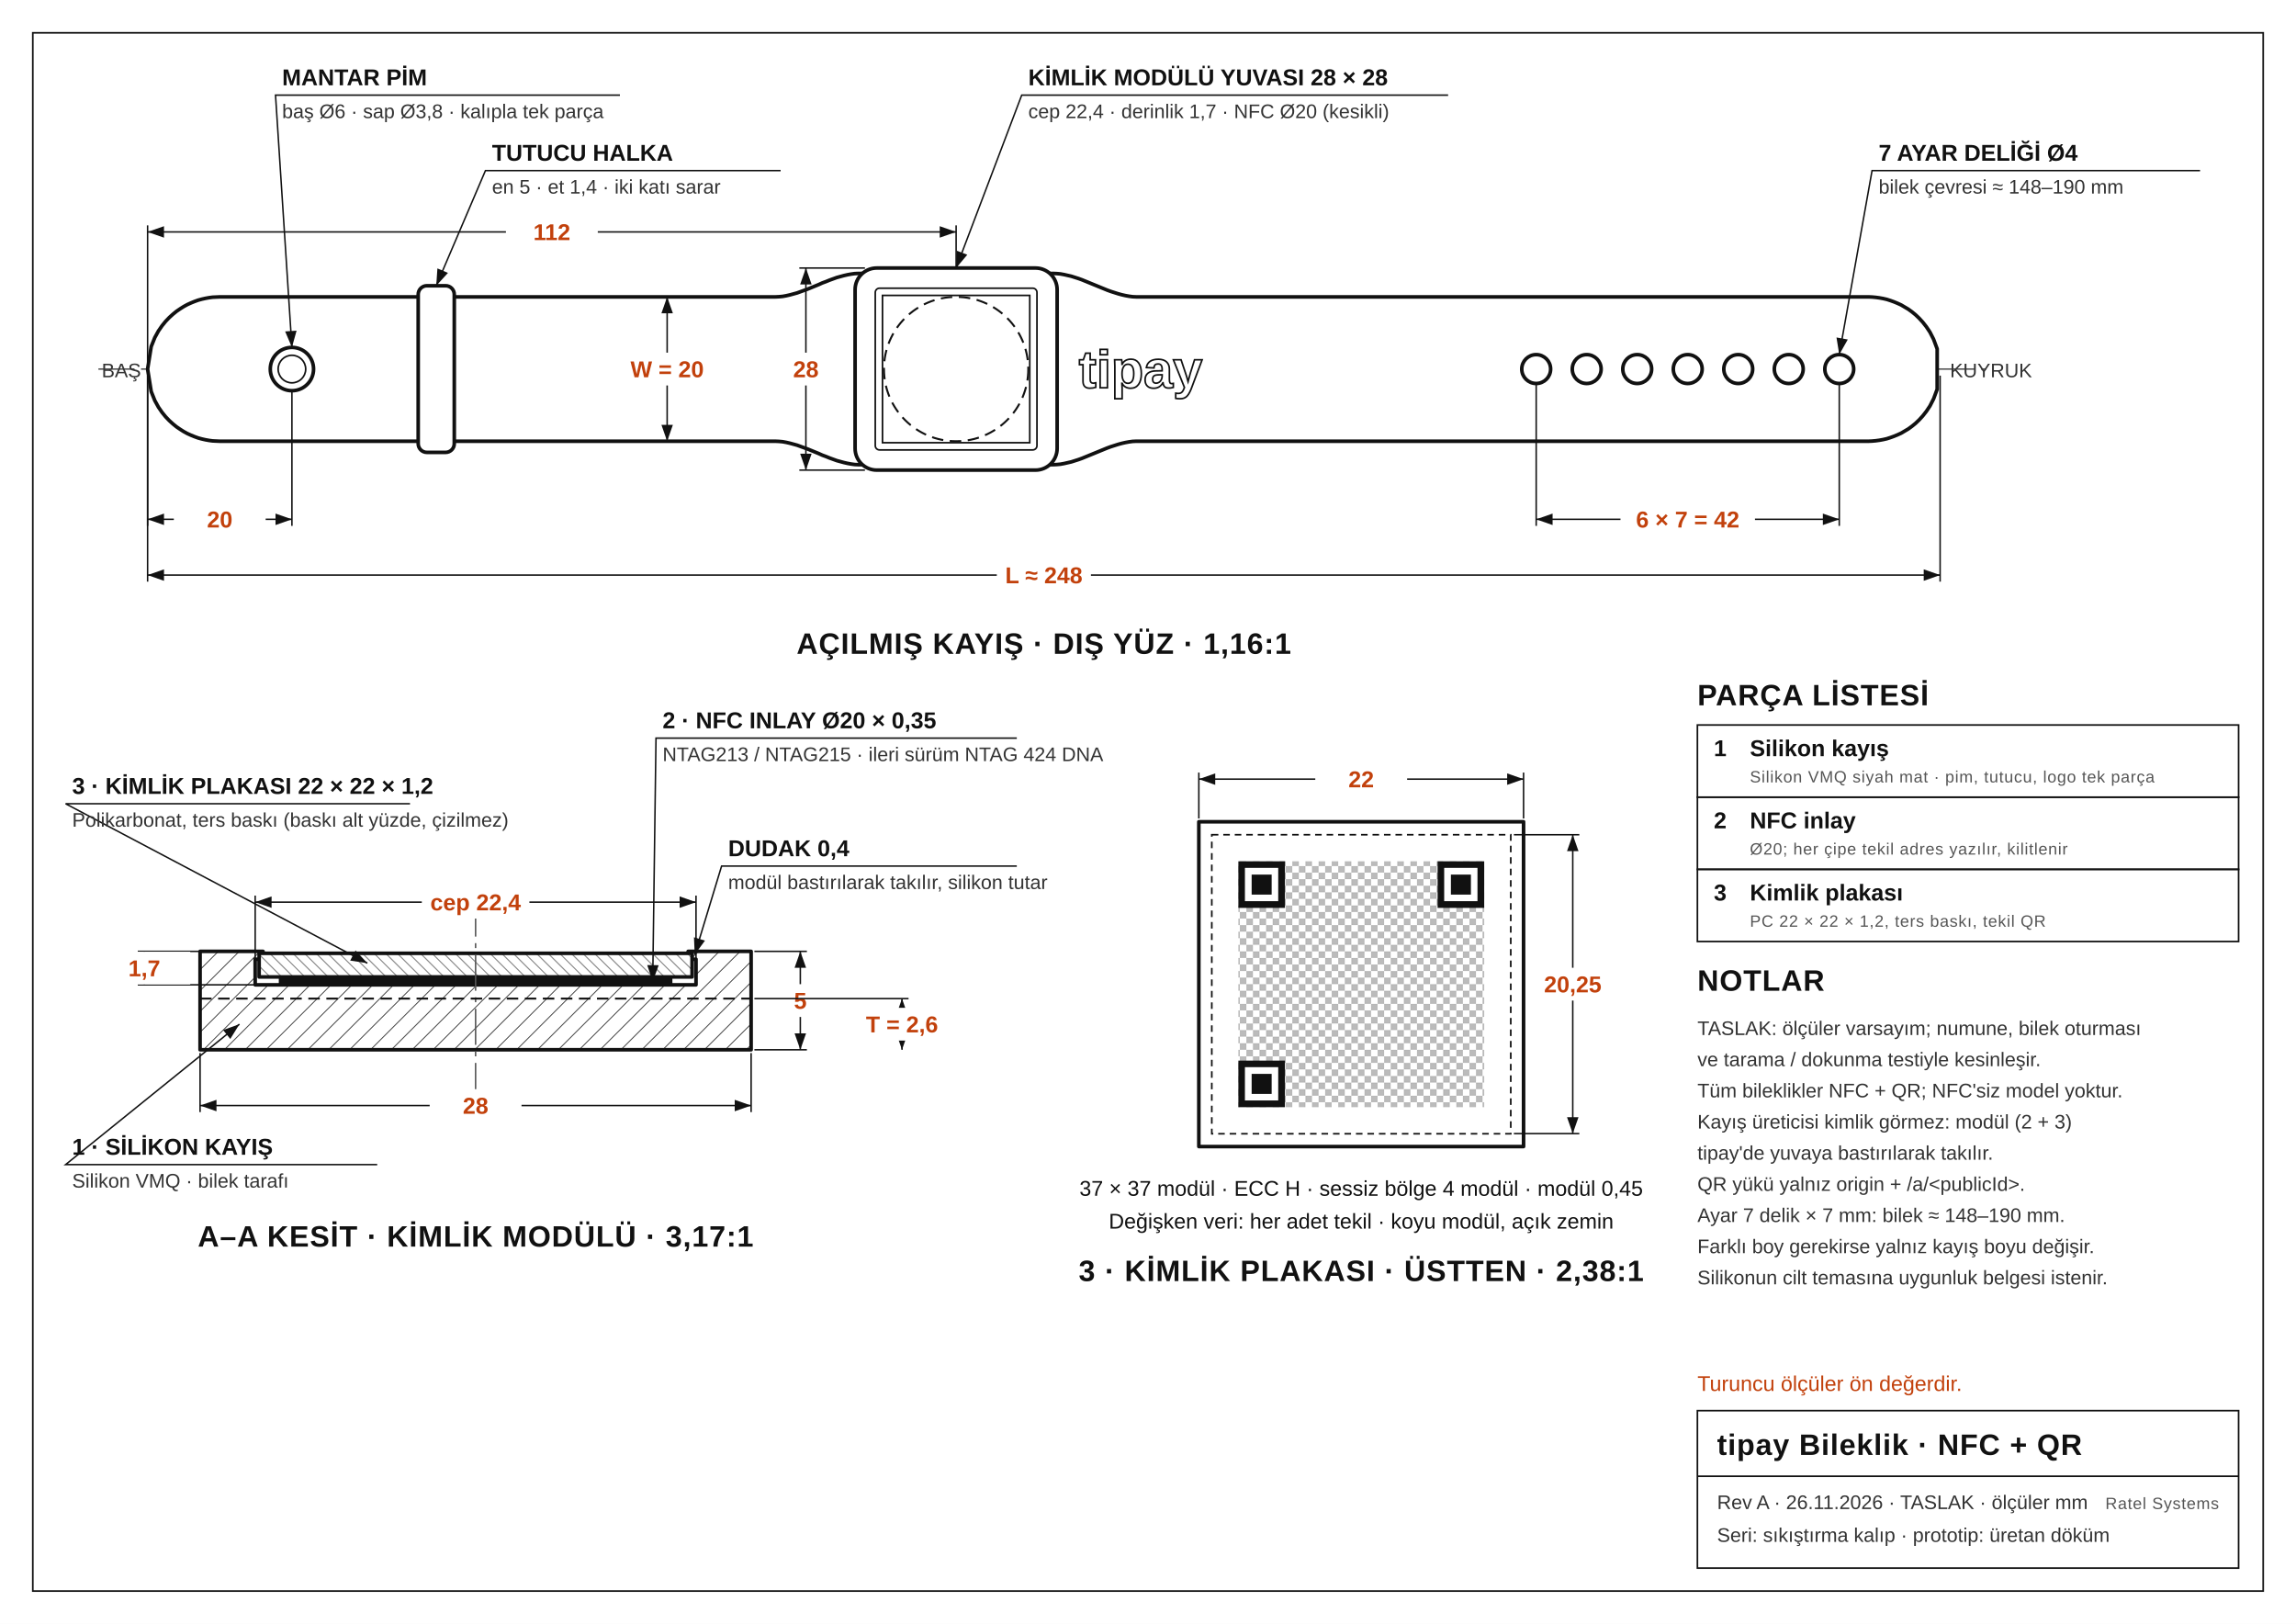
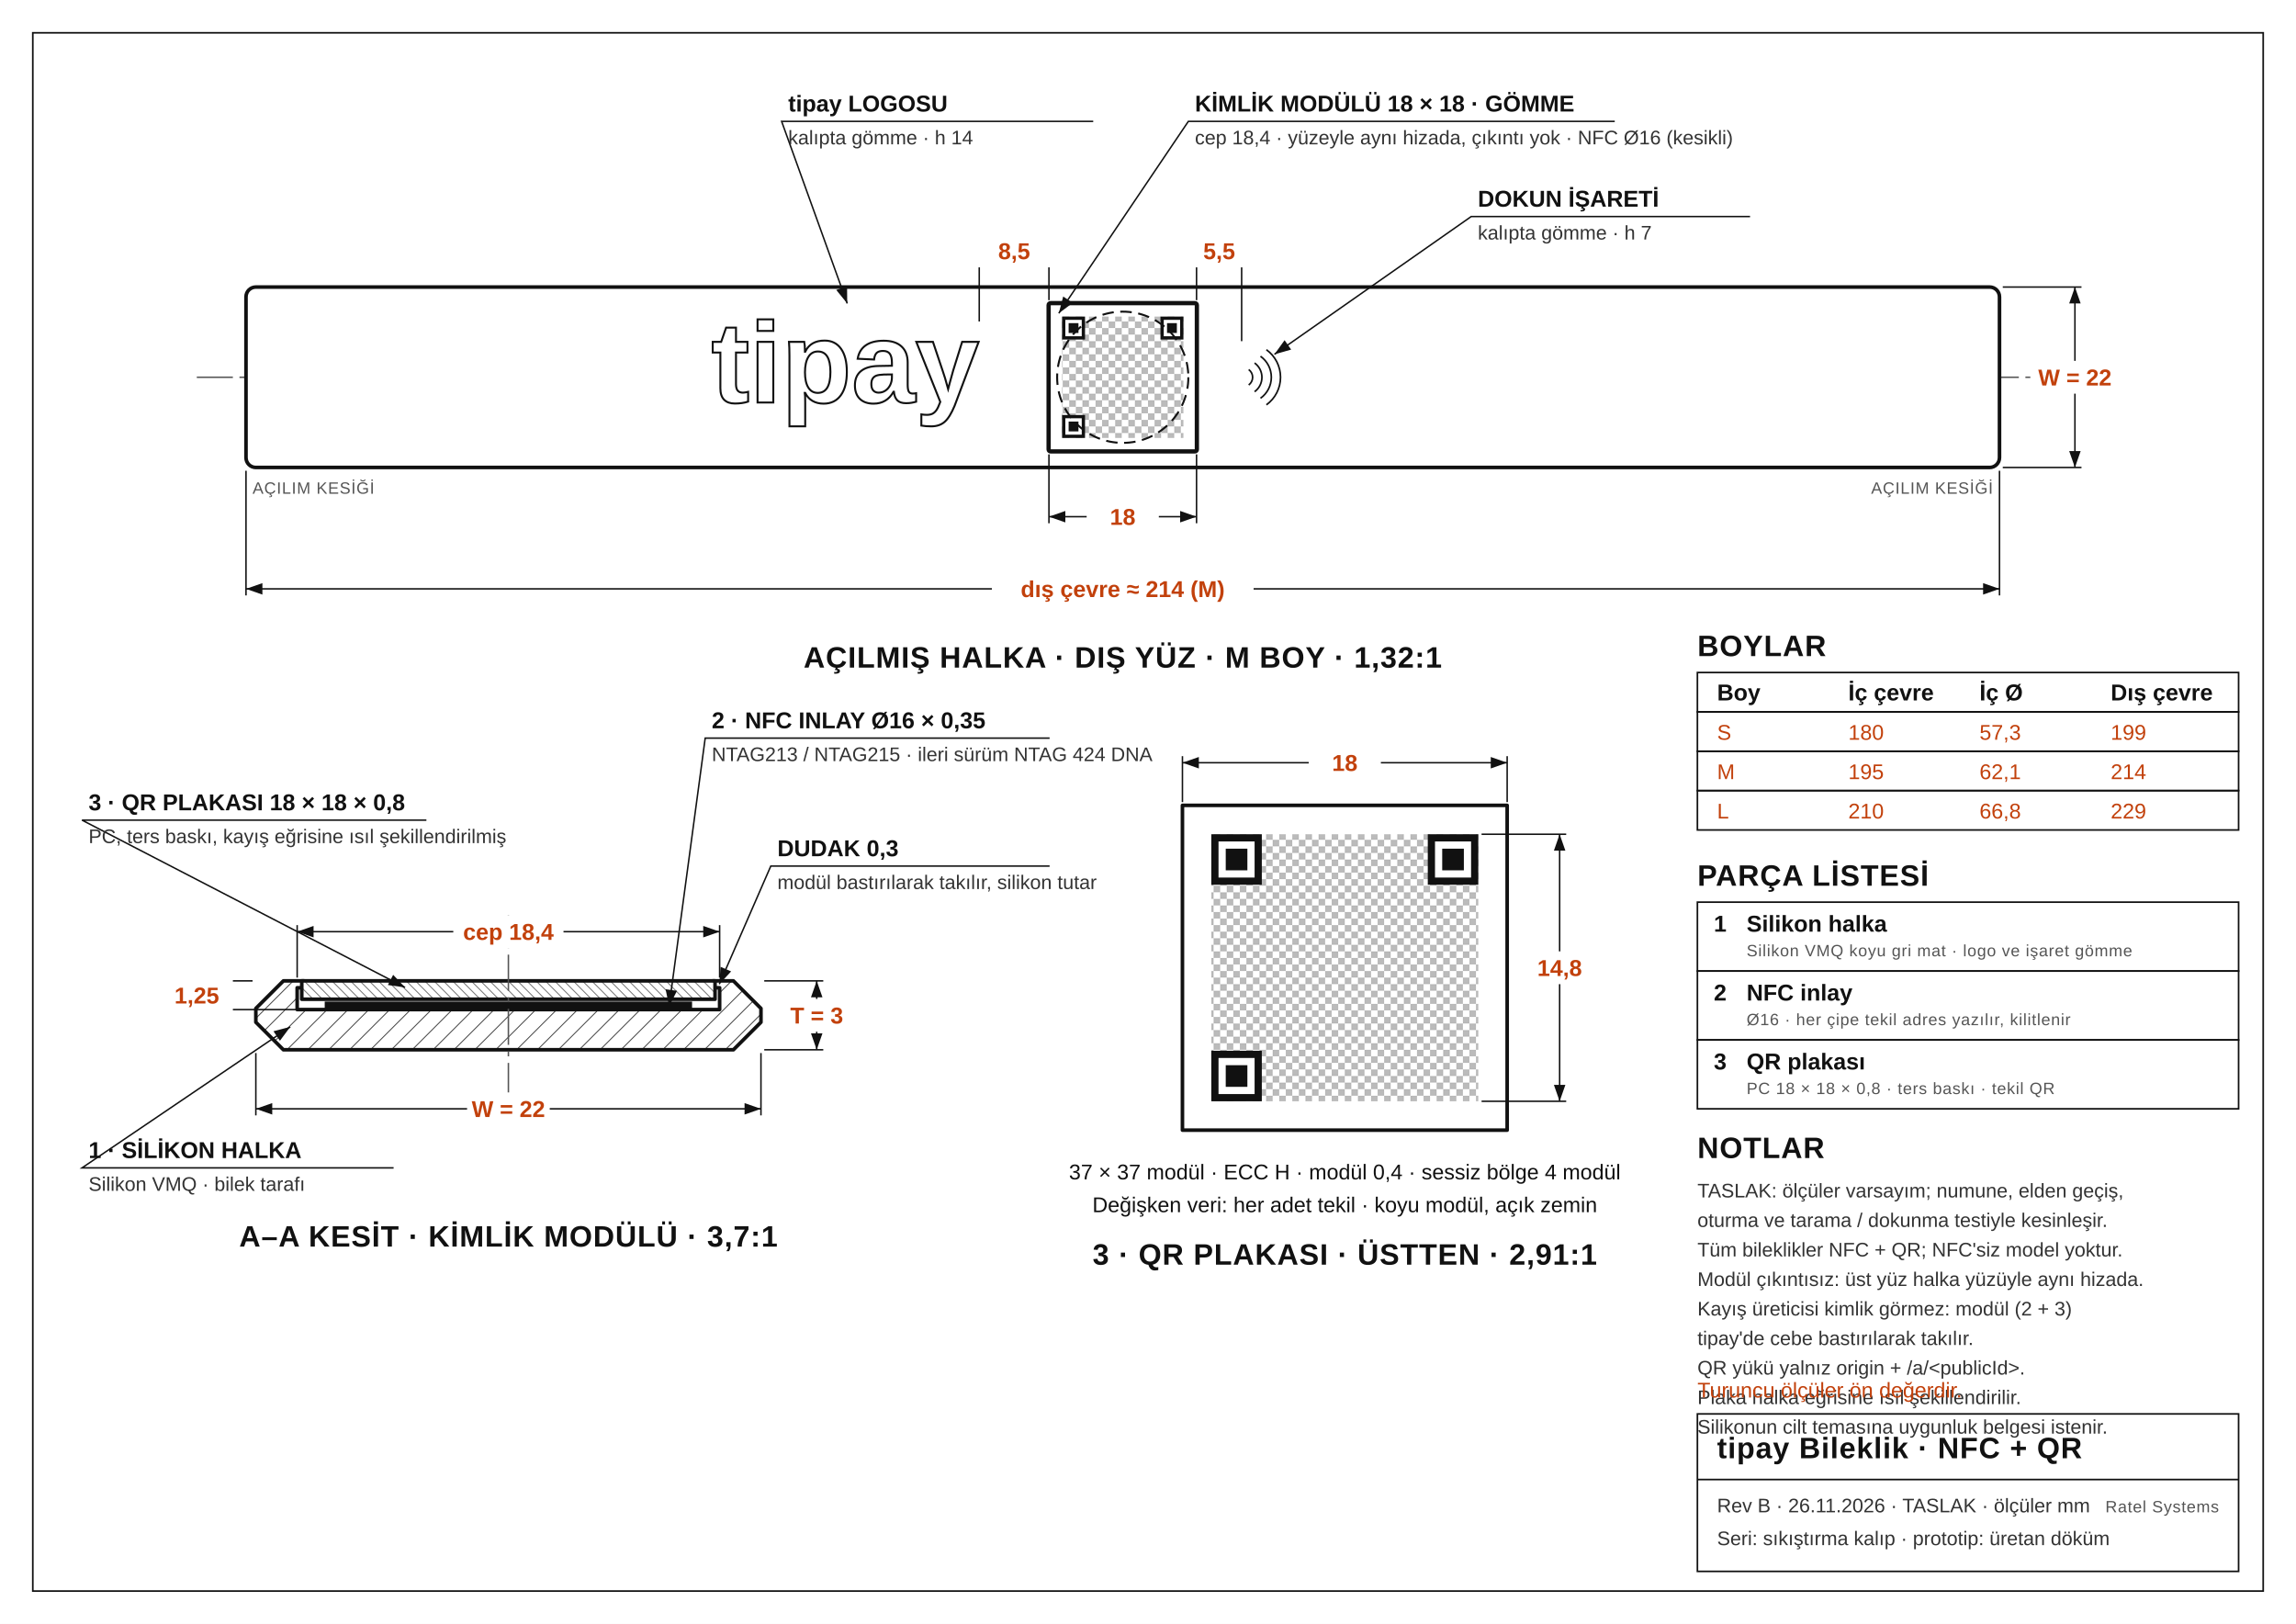
<svg xmlns="http://www.w3.org/2000/svg" viewBox="0 0 1400 990" width="1400" height="990" font-family="Arial, Helvetica, sans-serif">
  <defs>
    <marker id="arr" viewBox="0 0 10 10" refX="10" refY="5" markerWidth="10" markerHeight="10" markerUnits="userSpaceOnUse" orient="auto-start-reverse">
      <path d="M0,1.5 L10,5 L0,8.5 z" fill="#111" />
    </marker>
    <pattern id="h1" width="9" height="9" patternUnits="userSpaceOnUse" patternTransform="rotate(45)">
      <rect width="9" height="9" fill="#fff" />
      <line x1="0" y1="0" x2="0" y2="9" stroke="#111" stroke-width=".8" />
    </pattern>
-     <pattern id="h2" width="5" height="5" patternUnits="userSpaceOnUse" patternTransform="rotate(-45)">
-       <rect width="5" height="5" fill="#fff" />
-       <line x1="0" y1="0" x2="0" y2="5" stroke="#111" stroke-width=".6" />
+     <pattern id="h2" width="4" height="4" patternUnits="userSpaceOnUse" patternTransform="rotate(-45)">
+       <rect width="4" height="4" fill="#fff" />
+       <line x1="0" y1="0" x2="0" y2="4" stroke="#111" stroke-width=".6" />
    </pattern>
    <pattern id="qr" width="8" height="8" patternUnits="userSpaceOnUse">
      <rect width="8" height="8" fill="#fff" />
      <rect width="4" height="4" fill="#bbb" />
      <rect x="4" y="4" width="4" height="4" fill="#bbb" />
    </pattern>
    <style>
      .vis{stroke:#111;stroke-width:2.2;stroke-linejoin:round}
      polygon.vis:not([fill]),rect.vis:not([fill]){fill:#fff}
      .thin{fill:none;stroke:#111;stroke-width:1}
      .hid{fill:none;stroke:#111;stroke-width:1.2;stroke-dasharray:7 4}
      .ctr{fill:none;stroke:#555;stroke-width:0.9;stroke-dasharray:22 4 3 4}
      .dim{fill:none;stroke:#111;stroke-width:0.9}
      .dima{fill:none;stroke:#111;stroke-width:0.9;marker-start:url(#arr);marker-end:url(#arr)}
      .lead{fill:none;stroke:#111;stroke-width:0.9;marker-start:url(#arr)}
      .grid{fill:none;stroke:#111;stroke-width:1}
-       .t{font-size:14px;fill:#111}
      .tb{font-size:14px;font-weight:700;fill:#111}
      .ts{font-size:12px;fill:#333}
      .tn{font-size:13px;fill:#111}
      .tl{font-size:10px;fill:#555;letter-spacing:.4px}
      .h{font-size:18px;font-weight:700;fill:#111;letter-spacing:.5px}
      .q{fill:#c2410c}
    </style>
  </defs>
  <rect x="0" y="0" width="1400" height="990" fill="#fff" />
  <rect x="20" y="20" width="1360" height="950" class="grid" stroke-width="1.6" />
-   <line class="ctr" x1="60" y1="225" x2="1213" y2="225" />
-   <polygon class="vis" points="90,225 92.2,211.3 94.4,205.8 96.6,201.8 98.8,198.6 101,195.9 103.2,193.6 105.4,191.6 107.6,189.8 109.8,188.3 112,186.9 114.2,185.7 116.4,184.7 118.6,183.8 120.8,183 123,182.4 125.2,181.9 127.4,181.5 129.6,181.2 131.8,181.1 134,181 136.2,181 138.4,181 140.6,181 142.8,181 145,181 147.2,181 149.4,181 151.6,181 153.8,181 156,181 158.2,181 160.4,181 162.6,181 164.8,181 167,181 169.2,181 171.4,181 173.6,181 175.8,181 178,181 180.2,181 182.4,181 184.6,181 186.8,181 189,181 191.2,181 193.4,181 195.6,181 197.8,181 200,181 202.2,181 204.4,181 206.6,181 208.8,181 211,181 213.2,181 215.4,181 217.6,181 219.8,181 222,181 224.2,181 226.4,181 228.6,181 230.8,181 233,181 235.2,181 237.4,181 239.6,181 241.8,181 244,181 246.2,181 248.4,181 250.6,181 252.8,181 255,181 257.2,181 259.4,181 261.6,181 263.8,181 266,181 268.2,181 270.4,181 272.6,181 274.8,181 277,181 279.2,181 281.4,181 283.6,181 285.8,181 288,181 290.2,181 292.4,181 294.6,181 296.8,181 299,181 301.2,181 303.4,181 305.6,181 307.8,181 310,181 312.2,181 314.4,181 316.6,181 318.8,181 321,181 323.2,181 325.4,181 327.6,181 329.8,181 332,181 334.2,181 336.4,181 338.6,181 340.8,181 343,181 345.2,181 347.4,181 349.6,181 351.8,181 354,181 356.2,181 358.4,181 360.6,181 362.8,181 365,181 367.2,181 369.4,181 371.6,181 373.8,181 376,181 378.2,181 380.4,181 382.6,181 384.8,181 387,181 389.2,181 391.4,181 393.6,181 395.8,181 398,181 400.2,181 402.4,181 404.6,181 406.8,181 409,181 411.2,181 413.4,181 415.6,181 417.8,181 420,181 422.2,181 424.4,181 426.6,181 428.8,181 431,181 433.2,181 435.4,181 437.6,181 439.8,181 442,181 444.2,181 446.4,181 448.6,181 450.8,181 453,181 455.2,181 457.4,181 459.6,181 461.8,181 464,181 466.2,181 468.4,181 470.6,181 472.8,181 475,180.9 477.2,180.7 479.4,180.3 481.6,179.8 483.8,179.2 486,178.6 488.2,177.8 490.4,177 492.6,176.2 494.8,175.3 497,174.4 499.2,173.5 501.4,172.5 503.6,171.7 505.8,170.8 508,170 510.2,169.2 512.4,168.6 514.6,168 516.8,167.5 519,167.1 521.2,166.8 523.4,166.7 525.6,166.7 527.8,166.7 530,166.7 532.2,166.7 534.4,166.7 536.6,166.7 538.8,166.7 541,166.7 543.2,166.7 545.4,166.7 547.6,166.7 549.8,166.7 552,166.7 554.2,166.7 556.4,166.7 558.6,166.7 560.8,166.7 563,166.7 565.2,166.7 567.4,166.7 569.6,166.7 571.8,166.7 574,166.7 576.2,166.7 578.4,166.7 580.6,166.7 582.8,166.7 585,166.7 587.2,166.7 589.4,166.7 591.6,166.7 593.8,166.7 596,166.7 598.2,166.7 600.4,166.7 602.6,166.7 604.8,166.7 607,166.7 609.2,166.7 611.4,166.7 613.6,166.7 615.8,166.7 618,166.7 620.2,166.7 622.4,166.7 624.6,166.7 626.8,166.7 629,166.7 631.2,166.7 633.4,166.7 635.6,166.7 637.8,166.7 640,166.7 642.2,166.7 644.4,166.8 646.6,167 648.8,167.4 651,167.9 653.2,168.4 655.4,169.1 657.6,169.8 659.8,170.6 662,171.5 664.2,172.4 666.4,173.3 668.6,174.2 670.8,175.1 673,176 675.2,176.9 677.4,177.7 679.6,178.4 681.8,179.1 684,179.7 686.2,180.2 688.4,180.6 690.6,180.9 692.8,181 695,181 697.2,181 699.4,181 701.6,181 703.8,181 706,181 708.2,181 710.4,181 712.6,181 714.8,181 717,181 719.2,181 721.4,181 723.6,181 725.8,181 728,181 730.2,181 732.4,181 734.6,181 736.8,181 739,181 741.2,181 743.4,181 745.6,181 747.8,181 750,181 752.2,181 754.4,181 756.6,181 758.8,181 761,181 763.2,181 765.4,181 767.6,181 769.8,181 772,181 774.2,181 776.4,181 778.6,181 780.8,181 783,181 785.2,181 787.4,181 789.6,181 791.8,181 794,181 796.2,181 798.4,181 800.6,181 802.8,181 805,181 807.2,181 809.4,181 811.6,181 813.8,181 816,181 818.2,181 820.4,181 822.6,181 824.8,181 827,181 829.2,181 831.4,181 833.6,181 835.8,181 838,181 840.2,181 842.4,181 844.6,181 846.8,181 849,181 851.2,181 853.4,181 855.6,181 857.8,181 860,181 862.2,181 864.4,181 866.6,181 868.8,181 871,181 873.2,181 875.4,181 877.6,181 879.8,181 882,181 884.2,181 886.4,181 888.6,181 890.8,181 893,181 895.2,181 897.4,181 899.6,181 901.8,181 904,181 906.2,181 908.4,181 910.6,181 912.8,181 915,181 917.2,181 919.4,181 921.6,181 923.8,181 926,181 928.2,181 930.4,181 932.6,181 934.8,181 937,181 939.2,181 941.4,181 943.6,181 945.8,181 948,181 950.2,181 952.4,181 954.6,181 956.8,181 959,181 961.2,181 963.4,181 965.6,181 967.8,181 970,181 972.2,181 974.4,181 976.6,181 978.8,181 981,181 983.2,181 985.4,181 987.6,181 989.8,181 992,181 994.2,181 996.4,181 998.6,181 1000.8,181 1003,181 1005.2,181 1007.4,181 1009.6,181 1011.8,181 1014,181 1016.2,181 1018.4,181 1020.6,181 1022.8,181 1025,181 1027.2,181 1029.4,181 1031.6,181 1033.8,181 1036,181 1038.2,181 1040.4,181 1042.6,181 1044.8,181 1047,181 1049.2,181 1051.4,181 1053.6,181 1055.8,181 1058,181 1060.2,181 1062.4,181 1064.6,181 1066.8,181 1069,181 1071.2,181 1073.4,181 1075.6,181 1077.8,181 1080,181 1082.2,181 1084.4,181 1086.6,181 1088.8,181 1091,181 1093.2,181 1095.4,181 1097.6,181 1099.8,181 1102,181 1104.2,181 1106.4,181 1108.6,181 1110.8,181 1113,181 1115.2,181 1117.4,181 1119.6,181 1121.8,181 1124,181 1126.2,181 1128.4,181 1130.6,181 1132.8,181 1135,181 1137.2,181 1139.4,181 1141.6,181.1 1143.8,181.3 1146,181.6 1148.2,182 1150.4,182.5 1152.6,183.2 1154.8,184 1157,184.9 1159.2,185.9 1161.4,187.2 1163.6,188.5 1165.8,190.1 1168,191.9 1170.2,194 1172.4,196.4 1174.6,199.2 1176.8,202.5 1179,206.8 1181.2,212.7 1181.2,237.3 1179,243.2 1176.8,247.5 1174.6,250.8 1172.4,253.6 1170.2,256 1168,258.1 1165.8,259.9 1163.6,261.5 1161.4,262.8 1159.2,264.1 1157,265.1 1154.8,266 1152.6,266.8 1150.4,267.5 1148.2,268 1146,268.4 1143.8,268.7 1141.6,268.9 1139.4,269 1137.2,269 1135,269 1132.8,269 1130.6,269 1128.4,269 1126.2,269 1124,269 1121.8,269 1119.6,269 1117.4,269 1115.2,269 1113,269 1110.8,269 1108.6,269 1106.4,269 1104.2,269 1102,269 1099.8,269 1097.6,269 1095.4,269 1093.2,269 1091,269 1088.8,269 1086.6,269 1084.4,269 1082.2,269 1080,269 1077.8,269 1075.6,269 1073.4,269 1071.2,269 1069,269 1066.8,269 1064.6,269 1062.4,269 1060.2,269 1058,269 1055.8,269 1053.6,269 1051.4,269 1049.2,269 1047,269 1044.8,269 1042.6,269 1040.4,269 1038.2,269 1036,269 1033.8,269 1031.6,269 1029.4,269 1027.2,269 1025,269 1022.8,269 1020.6,269 1018.4,269 1016.2,269 1014,269 1011.8,269 1009.6,269 1007.4,269 1005.2,269 1003,269 1000.8,269 998.6,269 996.4,269 994.2,269 992,269 989.8,269 987.6,269 985.4,269 983.2,269 981,269 978.8,269 976.6,269 974.4,269 972.2,269 970,269 967.8,269 965.6,269 963.4,269 961.2,269 959,269 956.8,269 954.6,269 952.4,269 950.2,269 948,269 945.8,269 943.6,269 941.4,269 939.2,269 937,269 934.8,269 932.6,269 930.4,269 928.2,269 926,269 923.8,269 921.6,269 919.4,269 917.2,269 915,269 912.8,269 910.6,269 908.4,269 906.2,269 904,269 901.8,269 899.6,269 897.4,269 895.2,269 893,269 890.8,269 888.6,269 886.4,269 884.2,269 882,269 879.8,269 877.6,269 875.4,269 873.2,269 871,269 868.8,269 866.6,269 864.4,269 862.2,269 860,269 857.8,269 855.6,269 853.4,269 851.2,269 849,269 846.8,269 844.6,269 842.4,269 840.2,269 838,269 835.8,269 833.6,269 831.4,269 829.2,269 827,269 824.8,269 822.6,269 820.4,269 818.2,269 816,269 813.8,269 811.6,269 809.4,269 807.2,269 805,269 802.8,269 800.6,269 798.4,269 796.2,269 794,269 791.8,269 789.6,269 787.4,269 785.2,269 783,269 780.8,269 778.6,269 776.4,269 774.2,269 772,269 769.8,269 767.6,269 765.4,269 763.2,269 761,269 758.8,269 756.6,269 754.4,269 752.2,269 750,269 747.8,269 745.6,269 743.4,269 741.2,269 739,269 736.8,269 734.6,269 732.4,269 730.2,269 728,269 725.8,269 723.6,269 721.4,269 719.2,269 717,269 714.8,269 712.6,269 710.4,269 708.2,269 706,269 703.8,269 701.6,269 699.4,269 697.2,269 695,269 692.8,269 690.6,269.1 688.4,269.4 686.2,269.8 684,270.3 681.8,270.9 679.6,271.6 677.4,272.3 675.2,273.1 673,274 670.8,274.9 668.6,275.8 666.4,276.7 664.2,277.6 662,278.5 659.8,279.4 657.6,280.2 655.4,280.9 653.2,281.6 651,282.1 648.8,282.6 646.6,283 644.4,283.2 642.2,283.3 640,283.3 637.8,283.3 635.6,283.3 633.4,283.3 631.2,283.3 629,283.3 626.8,283.3 624.6,283.3 622.4,283.3 620.2,283.3 618,283.3 615.8,283.3 613.6,283.3 611.4,283.3 609.2,283.3 607,283.3 604.8,283.3 602.6,283.3 600.4,283.3 598.2,283.3 596,283.3 593.8,283.3 591.6,283.3 589.4,283.3 587.2,283.3 585,283.3 582.8,283.3 580.6,283.3 578.4,283.3 576.2,283.3 574,283.3 571.8,283.3 569.6,283.3 567.4,283.3 565.2,283.3 563,283.3 560.8,283.3 558.6,283.3 556.4,283.3 554.2,283.3 552,283.3 549.8,283.3 547.6,283.3 545.4,283.3 543.2,283.3 541,283.3 538.8,283.3 536.6,283.3 534.4,283.3 532.2,283.3 530,283.3 527.8,283.3 525.6,283.3 523.4,283.3 521.2,283.2 519,282.9 516.8,282.5 514.6,282 512.4,281.4 510.2,280.8 508,280 505.8,279.2 503.6,278.3 501.4,277.5 499.2,276.5 497,275.6 494.8,274.7 492.6,273.8 490.4,273 488.2,272.2 486,271.4 483.8,270.8 481.6,270.2 479.4,269.7 477.2,269.3 475,269.1 472.8,269 470.6,269 468.4,269 466.2,269 464,269 461.8,269 459.6,269 457.4,269 455.2,269 453,269 450.8,269 448.6,269 446.4,269 444.2,269 442,269 439.8,269 437.6,269 435.4,269 433.2,269 431,269 428.8,269 426.6,269 424.4,269 422.2,269 420,269 417.8,269 415.6,269 413.4,269 411.2,269 409,269 406.8,269 404.6,269 402.4,269 400.2,269 398,269 395.8,269 393.6,269 391.4,269 389.2,269 387,269 384.8,269 382.6,269 380.4,269 378.2,269 376,269 373.8,269 371.6,269 369.4,269 367.2,269 365,269 362.8,269 360.6,269 358.4,269 356.2,269 354,269 351.8,269 349.6,269 347.4,269 345.2,269 343,269 340.8,269 338.6,269 336.4,269 334.2,269 332,269 329.8,269 327.6,269 325.4,269 323.2,269 321,269 318.8,269 316.6,269 314.4,269 312.2,269 310,269 307.8,269 305.6,269 303.4,269 301.2,269 299,269 296.8,269 294.6,269 292.4,269 290.2,269 288,269 285.8,269 283.6,269 281.4,269 279.2,269 277,269 274.8,269 272.6,269 270.4,269 268.2,269 266,269 263.8,269 261.6,269 259.4,269 257.2,269 255,269 252.8,269 250.6,269 248.4,269 246.2,269 244,269 241.8,269 239.6,269 237.4,269 235.2,269 233,269 230.8,269 228.6,269 226.4,269 224.2,269 222,269 219.8,269 217.6,269 215.4,269 213.2,269 211,269 208.8,269 206.6,269 204.4,269 202.2,269 200,269 197.8,269 195.6,269 193.4,269 191.2,269 189,269 186.8,269 184.6,269 182.4,269 180.2,269 178,269 175.8,269 173.6,269 171.4,269 169.2,269 167,269 164.8,269 162.6,269 160.4,269 158.2,269 156,269 153.8,269 151.6,269 149.4,269 147.2,269 145,269 142.8,269 140.6,269 138.4,269 136.2,269 134,269 131.8,268.9 129.6,268.8 127.4,268.5 125.2,268.1 123,267.6 120.8,267 118.6,266.2 116.4,265.3 114.2,264.3 112,263.1 109.8,261.7 107.6,260.2 105.4,258.4 103.2,256.4 101,254.1 98.8,251.4 96.6,248.2 94.4,244.2 92.2,238.7 90,225" />
-   <rect class="vis" x="521.4" y="163.4" width="123.2" height="123.2" rx="13.2" />
-   <rect class="thin" x="533.7" y="175.7" width="98.6" height="98.6" rx="2.6" />
-   <rect class="thin" x="538.1" y="180.1" width="89.8" height="89.8" rx="0" fill="url(#qr)" />
-   <circle class="hid" cx="583" cy="225" r="44" />
-   <circle class="vis" fill="#fff" cx="936.7" cy="225" r="8.8" />
-   <circle class="vis" fill="#fff" cx="967.5" cy="225" r="8.8" />
-   <circle class="vis" fill="#fff" cx="998.3" cy="225" r="8.8" />
-   <circle class="vis" fill="#fff" cx="1029.1" cy="225" r="8.8" />
-   <circle class="vis" fill="#fff" cx="1059.9" cy="225" r="8.8" />
-   <circle class="vis" fill="#fff" cx="1090.7" cy="225" r="8.8" />
-   <circle class="vis" fill="#fff" cx="1121.5" cy="225" r="8.8" />
-   <circle class="vis" fill="#fff" cx="178" cy="225" r="13.2" />
-   <circle class="thin" cx="178" cy="225" r="8.4" />
-   <rect class="vis" x="255" y="174.2" width="22" height="101.6" rx="5.3" fill="#fff" />
-   <text x="695.5" y="236.4" text-anchor="middle" font-size="32.3" font-weight="600" fill="none" stroke="#111" stroke-width="1">tipay</text>
-   <line class="dim" x1="90" y1="229" x2="90" y2="354.6" />
-   <line class="dim" x1="1183" y1="229" x2="1183" y2="354.6" />
-   <line class="dima" x1="90" y1="350.6" x2="1183" y2="350.6" />
-   <rect x="607.8" y="340.6" width="57.4" height="20" fill="#fff" />
-   <text class="tb q" x="636.5" y="355.6" text-anchor="middle">L ≈ 248</text>
-   <line class="dim" x1="90" y1="229" x2="90" y2="320.6" />
-   <line class="dim" x1="178" y1="238.2" x2="178" y2="320.6" />
-   <line class="dima" x1="90" y1="316.6" x2="178" y2="316.6" />
-   <rect x="106" y="306.6" width="56" height="20" fill="#fff" />
-   <text class="tb q" x="134" y="321.6" text-anchor="middle">20</text>
-   <line class="dim" x1="90" y1="221" x2="90" y2="137.4" />
-   <line class="dim" x1="583" y1="163.4" x2="583" y2="137.4" />
-   <line class="dima" x1="90" y1="141.4" x2="583" y2="141.4" />
-   <rect x="308.5" y="131.4" width="56" height="20" fill="#fff" />
-   <text class="tb q" x="336.5" y="146.4" text-anchor="middle">112</text>
-   <line class="dim" x1="936.7" y1="233.8" x2="936.7" y2="320.6" />
-   <line class="dim" x1="1121.5" y1="233.8" x2="1121.5" y2="320.6" />
-   <line class="dima" x1="936.7" y1="316.6" x2="1121.5" y2="316.6" />
-   <rect x="988.1" y="306.6" width="82" height="20" fill="#fff" />
-   <text class="tb q" x="1029.1" y="321.6" text-anchor="middle">6 × 7 = 42</text>
-   <line class="dima" x1="406.8" y1="181" x2="406.8" y2="269" />
-   <rect x="378.8" y="215" width="56" height="20" fill="#fff" />
-   <text class="tb q" x="406.8" y="230" text-anchor="middle">W = 20</text>
-   <line class="dim" x1="527.4" y1="163.4" x2="487.4" y2="163.4" />
-   <line class="dim" x1="527.4" y1="286.6" x2="487.4" y2="286.6" />
-   <line class="dima" x1="491.4" y1="163.4" x2="491.4" y2="286.6" />
-   <rect x="463.4" y="215" width="56" height="20" fill="#fff" />
-   <text class="tb q" x="491.4" y="230" text-anchor="middle">28</text>
-   <polyline class="lead" points="178,211.8 168,58 378,58" />
-   <text class="tb" x="172" y="52">MANTAR PİM</text>
-   <text class="ts" x="172" y="72">baş Ø6 · sap Ø3,8 · kalıpla tek parça</text>
-   <polyline class="lead" points="266,174.2 296,104 476,104" />
-   <text class="tb" x="300" y="98">TUTUCU HALKA</text>
-   <text class="ts" x="300" y="118">en 5 · et 1,4 · iki katı sarar</text>
-   <polyline class="lead" points="583,163.4 623,58 883,58" />
-   <text class="tb" x="627" y="52">KİMLİK MODÜLÜ YUVASI 28 × 28</text>
-   <text class="ts" x="627" y="72">cep 22,4 · derinlik 1,7 · NFC Ø20 (kesikli)</text>
-   <polyline class="lead" points="1121.5,216.2 1141.5,104 1341.5,104" />
-   <text class="tb" x="1145.5" y="98">7 AYAR DELİĞİ Ø4</text>
-   <text class="ts" x="1145.5" y="118">bilek çevresi ≈ 148–190 mm</text>
-   <text class="ts" x="86" y="230" text-anchor="end">BAŞ</text>
-   <text class="ts" x="1189" y="230">KUYRUK</text>
-   <text class="h" x="636.5" y="398.6" text-anchor="middle">AÇILMIŞ KAYIŞ · DIŞ YÜZ · 1,16:1</text>
-   <polygon class="vis" fill="url(#h1)" points="122,640 458,640 458,580 419.6,580 419.6,584.8 424.4,584.8 424.4,600.4 155.6,600.4 155.6,584.8 160.4,584.8 160.4,580 122,580" />
-   <rect x="170" y="596.2" width="240" height="4.2" fill="#111" />
-   <rect class="vis" x="158" y="581.2" width="264" height="14.4" fill="url(#h2)" />
-   <line class="ctr" x1="290" y1="670" x2="290" y2="540" />
-   <line class="hid" x1="122" y1="608.8" x2="458" y2="608.8" />
-   <line class="dim" x1="122" y1="642" x2="122" y2="678" />
-   <line class="dim" x1="458" y1="642" x2="458" y2="678" />
-   <line class="dima" x1="122" y1="674" x2="458" y2="674" />
-   <rect x="262" y="664" width="56" height="20" fill="#fff" />
-   <text class="tb q" x="290" y="679" text-anchor="middle">28</text>
-   <line class="dim" x1="155.6" y1="600.4" x2="155.6" y2="546" />
-   <line class="dim" x1="424.4" y1="600.4" x2="424.4" y2="546" />
-   <line class="dima" x1="155.6" y1="550" x2="424.4" y2="550" />
-   <rect x="257.2" y="540" width="65.6" height="20" fill="#fff" />
-   <text class="tb q" x="290" y="555" text-anchor="middle">cep 22,4</text>
-   <line class="dim" x1="460" y1="580" x2="492" y2="580" />
-   <line class="dim" x1="460" y1="640" x2="492" y2="640" />
-   <line class="dima" x1="488" y1="580" x2="488" y2="640" />
-   <rect x="460" y="600" width="56" height="20" fill="#fff" />
-   <text class="tb q" x="488" y="615" text-anchor="middle">5</text>
-   <line class="dim" x1="460" y1="608.8" x2="554" y2="608.8" />
-   <line class="dima" x1="550" y1="608.8" x2="550" y2="640" />
-   <rect x="521.3" y="614.4" width="57.4" height="20" fill="#fff" />
-   <text class="tb q" x="550" y="629.4" text-anchor="middle">T = 2,6</text>
-   <line class="dim" x1="155.6" y1="600.4" x2="84" y2="600.4" />
-   <line class="dim" x1="122" y1="580" x2="84" y2="580" />
-   <line class="dima" x1="88" y1="580" x2="88" y2="600.4" />
-   <rect x="60" y="580.2" width="56" height="20" fill="#fff" />
-   <text class="tb q" x="88" y="595.2" text-anchor="middle">1,7</text>
-   <polyline class="lead" points="224,587.2 40,490 250,490" />
-   <text class="tb" x="44" y="484">3 · KİMLİK PLAKASI 22 × 22 × 1,2</text>
-   <text class="ts" x="44" y="504">Polikarbonat, ters baskı (baskı alt yüzde, çizilmez)</text>
-   <polyline class="lead" points="398,598.4 400,450 620,450" />
-   <text class="tb" x="404" y="444">2 · NFC INLAY Ø20 × 0,35</text>
-   <text class="ts" x="404" y="464">NTAG213 / NTAG215 · ileri sürüm NTAG 424 DNA</text>
-   <polyline class="lead" points="423.6,582 440,528 620,528" />
-   <text class="tb" x="444" y="522">DUDAK 0,4</text>
-   <text class="ts" x="444" y="542">modül bastırılarak takılır, silikon tutar</text>
-   <polyline class="lead" points="146,624.4 40,710 230,710" />
-   <text class="tb" x="44" y="704">1 · SİLİKON KAYIŞ</text>
-   <text class="ts" x="44" y="724">Silikon VMQ · bilek tarafı</text>
-   <text class="h" x="290" y="760" text-anchor="middle">A–A KESİT · KİMLİK MODÜLÜ · 3,17:1</text>
-   <rect class="vis" x="731" y="501" width="198" height="198" fill="#fff" />
-   <rect class="thin" x="738.9" y="508.9" width="182.3" height="182.3" stroke-dasharray="4 3" />
-   <rect x="755.1" y="525.1" width="149.9" height="149.9" fill="url(#qr)" />
-   <rect x="755.1" y="525.1" width="28.4" height="28.4" fill="#111" />
-   <rect x="759.1" y="529.1" width="20.3" height="20.3" fill="#fff" />
-   <rect x="763.2" y="533.2" width="12.2" height="12.2" fill="#111" />
-   <rect x="876.6" y="525.1" width="28.4" height="28.4" fill="#111" />
-   <rect x="880.6" y="529.1" width="20.3" height="20.3" fill="#fff" />
-   <rect x="884.7" y="533.2" width="12.2" height="12.2" fill="#111" />
-   <rect x="755.1" y="646.6" width="28.4" height="28.4" fill="#111" />
-   <rect x="759.1" y="650.6" width="20.3" height="20.3" fill="#fff" />
-   <rect x="763.2" y="654.7" width="12.2" height="12.2" fill="#111" />
-   <line class="dim" x1="731" y1="499" x2="731" y2="471" />
-   <line class="dim" x1="929" y1="499" x2="929" y2="471" />
-   <line class="dima" x1="731" y1="475" x2="929" y2="475" />
-   <rect x="802" y="465" width="56" height="20" fill="#fff" />
-   <text class="tb q" x="830" y="480" text-anchor="middle">22</text>
-   <line class="dim" x1="923.1" y1="508.9" x2="963" y2="508.9" />
-   <line class="dim" x1="923.1" y1="691.1" x2="963" y2="691.1" />
-   <line class="dima" x1="959" y1="508.9" x2="959" y2="691.1" />
-   <rect x="931" y="590" width="56" height="20" fill="#fff" />
-   <text class="tb q" x="959" y="605" text-anchor="middle">20,25</text>
-   <text class="tn" x="830" y="729" text-anchor="middle">37 × 37 modül · ECC H · sessiz bölge 4 modül · modül 0,45</text>
-   <text class="tn" x="830" y="749" text-anchor="middle">Değişken veri: her adet tekil · koyu modül, açık zemin</text>
-   <text class="h" x="830" y="781" text-anchor="middle">3 · KİMLİK PLAKASI · ÜSTTEN · 2,38:1</text>
-   <text class="h" x="1035" y="430">PARÇA LİSTESİ</text>
-   <rect class="grid" x="1035" y="442" width="330" height="44" />
-   <text class="tb" x="1045" y="461">1</text>
-   <text class="tb" x="1067" y="461">Silikon kayış</text>
-   <text class="tl" x="1067" y="477">Silikon VMQ siyah mat · pim, tutucu, logo tek parça</text>
-   <rect class="grid" x="1035" y="486" width="330" height="44" />
-   <text class="tb" x="1045" y="505">2</text>
-   <text class="tb" x="1067" y="505">NFC inlay</text>
-   <text class="tl" x="1067" y="521">Ø20; her çipe tekil adres yazılır, kilitlenir</text>
-   <rect class="grid" x="1035" y="530" width="330" height="44" />
-   <text class="tb" x="1045" y="549">3</text>
-   <text class="tb" x="1067" y="549">Kimlik plakası</text>
-   <text class="tl" x="1067" y="565">PC 22 × 22 × 1,2, ters baskı, tekil QR</text>
-   <text class="h" x="1035" y="604">NOTLAR</text>
-   <text class="ts" x="1035" y="631">TASLAK: ölçüler varsayım; numune, bilek oturması</text>
-   <text class="ts" x="1035" y="650">ve tarama / dokunma testiyle kesinleşir.</text>
-   <text class="ts" x="1035" y="669">Tüm bileklikler NFC + QR; NFC'siz model yoktur.</text>
-   <text class="ts" x="1035" y="688">Kayış üreticisi kimlik görmez: modül (2 + 3)</text>
-   <text class="ts" x="1035" y="707">tipay'de yuvaya bastırılarak takılır.</text>
-   <text class="ts" x="1035" y="726">QR yükü yalnız origin + /a/&lt;publicId&gt;.</text>
-   <text class="ts" x="1035" y="745">Ayar 7 delik × 7 mm: bilek ≈ 148–190 mm.</text>
-   <text class="ts" x="1035" y="764">Farklı boy gerekirse yalnız kayış boyu değişir.</text>
-   <text class="ts" x="1035" y="783">Silikonun cilt temasına uygunluk belgesi istenir.</text>
-   <rect class="grid" x="1035" y="860" width="330" height="96" stroke-width="1.6" />
-   <line class="grid" x1="1035" y1="900" x2="1365" y2="900" />
-   <text class="h" x="1047" y="887">tipay Bileklik · NFC + QR</text>
-   <text class="ts" x="1047" y="920">Rev A · 26.11.2026 · TASLAK · ölçüler mm</text>
-   <text class="ts" x="1047" y="940">Seri: sıkıştırma kalıp · prototip: üretan döküm</text>
-   <text class="tl" x="1353" y="920" text-anchor="end">Ratel Systems</text>
-   <text class="tn q" x="1035" y="848">Turuncu ölçüler ön değerdir.</text>
+   <line class="ctr" x1="120" y1="230" x2="1249.2" y2="230" />
+   <rect class="vis" x="150" y="175" width="1069.2" height="110" rx="6" />
+   <rect class="thin" x="638.6" y="184" width="92" height="92" rx="2" />
+   <rect class="vis" x="639.6" y="185" width="90" height="90" rx="1" fill="#fff" />
+   <rect x="647.6" y="193" width="74" height="74" fill="url(#qr)" />
+   <rect x="647.6" y="193" width="14" height="14" fill="#111" />
+   <rect x="649.6" y="195" width="10" height="10" fill="#fff" />
+   <rect x="651.6" y="197" width="6" height="6" fill="#111" />
+   <rect x="707.6" y="193" width="14" height="14" fill="#111" />
+   <rect x="709.6" y="195" width="10" height="10" fill="#fff" />
+   <rect x="711.6" y="197" width="6" height="6" fill="#111" />
+   <rect x="647.6" y="253" width="14" height="14" fill="#111" />
+   <rect x="649.6" y="255" width="10" height="10" fill="#fff" />
+   <rect x="651.6" y="257" width="6" height="6" fill="#111" />
+   <circle class="hid" cx="684.6" cy="230" r="40" />
+   <text x="597.1" y="245.4" text-anchor="end" font-size="70" font-weight="600" fill="none" stroke="#111" stroke-width="1.2" textLength="161" lengthAdjust="spacingAndGlyphs">tipay</text>
+   <path class="thin" stroke-width="1.6" d="M761.4,225.3 A5.8,5.8 0 0 1 761.4,234.7" />
+   <path class="thin" stroke-width="1.6" d="M765,221.3 A10.8,10.8 0 0 1 765,238.8" />
+   <path class="thin" stroke-width="1.6" d="M768.6,217.2 A15.7,15.7 0 0 1 768.6,242.8" />
+   <path class="thin" stroke-width="1.6" d="M772.2,213.2 A20.7,20.7 0 0 1 772.2,246.8" />
+   <text class="tl" x="154" y="301">AÇILIM KESİĞİ</text>
+   <text class="tl" x="1215.2" y="301" text-anchor="end">AÇILIM KESİĞİ</text>
+   <line class="dim" x1="150" y1="287" x2="150" y2="363" />
+   <line class="dim" x1="1219.2" y1="287" x2="1219.2" y2="363" />
+   <line class="dima" x1="150" y1="359" x2="1219.2" y2="359" />
+   <rect x="604.8" y="349" width="159.6" height="20" fill="#fff" />
+   <text class="tb q" x="684.6" y="364" text-anchor="middle">dış çevre ≈ 214 (M)</text>
+   <line class="dim" x1="639.6" y1="277" x2="639.6" y2="319" />
+   <line class="dim" x1="729.6" y1="277" x2="729.6" y2="319" />
+   <line class="dima" x1="639.6" y1="315" x2="729.6" y2="315" />
+   <rect x="662.6" y="305" width="44" height="20" fill="#fff" />
+   <text class="tb q" x="684.6" y="320" text-anchor="middle">18</text>
+   <line class="dim" x1="597.1" y1="196" x2="597.1" y2="149" />
+   <line class="dim" x1="639.6" y1="183" x2="639.6" y2="149" />
+   <line class="dima" x1="597.1" y1="153" x2="639.6" y2="153" />
+   <rect x="596.4" y="143" width="44" height="20" fill="#fff" />
+   <text class="tb q" x="618.4" y="158" text-anchor="middle">8,5</text>
+   <line class="dim" x1="757.1" y1="208" x2="757.1" y2="149" />
+   <line class="dim" x1="729.6" y1="183" x2="729.6" y2="149" />
+   <line class="dima" x1="729.6" y1="153" x2="757.1" y2="153" />
+   <rect x="721.4" y="143" width="44" height="20" fill="#fff" />
+   <text class="tb q" x="743.4" y="158" text-anchor="middle">5,5</text>
+   <line class="dim" x1="1221.2" y1="175" x2="1269.2" y2="175" />
+   <line class="dim" x1="1221.2" y1="285" x2="1269.2" y2="285" />
+   <line class="dima" x1="1265.2" y1="175" x2="1265.2" y2="285" />
+   <rect x="1240" y="220" width="50.4" height="20" fill="#fff" />
+   <text class="tb q" x="1265.2" y="235" text-anchor="middle">W = 22</text>
+   <polyline class="lead" points="516.6,185 476.6,74 666.6,74" />
+   <text class="tb" x="480.6" y="68">tipay LOGOSU</text>
+   <text class="ts" x="480.6" y="88">kalıpta gömme · h 14</text>
+   <polyline class="lead" points="645.6,191 724.6,74 984.6,74" />
+   <text class="tb" x="728.6" y="68">KİMLİK MODÜLÜ 18 × 18 · GÖMME</text>
+   <text class="ts" x="728.6" y="88">cep 18,4 · yüzeyle aynı hizada, çıkıntı yok · NFC Ø16 (kesikli)</text>
+   <polyline class="lead" points="777.1,216 897.1,132 1067.1,132" />
+   <text class="tb" x="901.1" y="126">DOKUN İŞARETİ</text>
+   <text class="ts" x="901.1" y="146">kalıpta gömme · h 7</text>
+   <text class="h" x="684.6" y="407" text-anchor="middle">AÇILMIŞ HALKA · DIŞ YÜZ · M BOY · 1,32:1</text>
+   <polygon class="vis" fill="url(#h1)" points="172.8,640 447.2,640 464,623.2 464,614.8 447.2,598 434.6,598 434.6,602.2 438.8,602.2 438.8,615.5 181.2,615.5 181.2,602.2 185.4,602.2 185.4,598 172.8,598 156,614.8 156,623.2" />
+   <rect x="198" y="610.6" width="224" height="4.9" fill="#111" />
+   <rect class="vis" x="184" y="598" width="252" height="11.2" fill="url(#h2)" />
+   <line class="ctr" x1="310" y1="670" x2="310" y2="558" />
+   <line class="dim" x1="156" y1="642" x2="156" y2="680" />
+   <line class="dim" x1="464" y1="642" x2="464" y2="680" />
+   <line class="dima" x1="156" y1="676" x2="464" y2="676" />
+   <rect x="284.8" y="666" width="50.4" height="20" fill="#fff" />
+   <text class="tb q" x="310" y="681" text-anchor="middle">W = 22</text>
+   <line class="dim" x1="181.2" y1="596" x2="181.2" y2="564" />
+   <line class="dim" x1="438.8" y1="596" x2="438.8" y2="564" />
+   <line class="dima" x1="181.2" y1="568" x2="438.8" y2="568" />
+   <rect x="276.4" y="558" width="67.2" height="20" fill="#fff" />
+   <text class="tb q" x="310" y="573" text-anchor="middle">cep 18,4</text>
+   <line class="dim" x1="466" y1="598" x2="502" y2="598" />
+   <line class="dim" x1="466" y1="640" x2="502" y2="640" />
+   <line class="dima" x1="498" y1="598" x2="498" y2="640" />
+   <rect x="476" y="609" width="44" height="20" fill="#fff" />
+   <text class="tb q" x="498" y="624" text-anchor="middle">T = 3</text>
+   <line class="dim" x1="181.2" y1="615.5" x2="116" y2="615.5" />
+   <line class="dim" x1="154" y1="598" x2="116" y2="598" />
+   <line class="dima" x1="120" y1="598" x2="120" y2="615.5" />
+   <rect x="98" y="596.8" width="44" height="20" fill="#fff" />
+   <text class="tb q" x="120" y="611.8" text-anchor="middle">1,25</text>
+   <polyline class="lead" points="247,602 50,500 260,500" />
+   <text class="tb" x="54" y="494">3 · QR PLAKASI 18 × 18 × 0,8</text>
+   <text class="ts" x="54" y="514">PC, ters baskı, kayış eğrisine ısıl şekillendirilmiş</text>
+   <polyline class="lead" points="408,613.5 430,450 640,450" />
+   <text class="tb" x="434" y="444">2 · NFC INLAY Ø16 × 0,35</text>
+   <text class="ts" x="434" y="464">NTAG213 / NTAG215 · ileri sürüm NTAG 424 DNA</text>
+   <polyline class="lead" points="438.6,600 470,528 640,528" />
+   <text class="tb" x="474" y="522">DUDAK 0,3</text>
+   <text class="ts" x="474" y="542">modül bastırılarak takılır, silikon tutar</text>
+   <polyline class="lead" points="177,626 50,712 240,712" />
+   <text class="tb" x="54" y="706">1 · SİLİKON HALKA</text>
+   <text class="ts" x="54" y="726">Silikon VMQ · bilek tarafı</text>
+   <text class="h" x="310" y="760" text-anchor="middle">A–A KESİT · KİMLİK MODÜLÜ · 3,7:1</text>
+   <rect class="vis" x="721" y="491" width="198" height="198" fill="#fff" />
+   <rect x="738.6" y="508.6" width="162.8" height="162.8" fill="url(#qr)" />
+   <rect x="738.6" y="508.6" width="30.8" height="30.8" fill="#111" />
+   <rect x="743" y="513" width="22" height="22" fill="#fff" />
+   <rect x="747.4" y="517.4" width="13.2" height="13.2" fill="#111" />
+   <rect x="870.6" y="508.6" width="30.8" height="30.8" fill="#111" />
+   <rect x="875" y="513" width="22" height="22" fill="#fff" />
+   <rect x="879.4" y="517.4" width="13.2" height="13.2" fill="#111" />
+   <rect x="738.6" y="640.6" width="30.8" height="30.8" fill="#111" />
+   <rect x="743" y="645" width="22" height="22" fill="#fff" />
+   <rect x="747.4" y="649.4" width="13.2" height="13.2" fill="#111" />
+   <line class="dim" x1="721" y1="489" x2="721" y2="461" />
+   <line class="dim" x1="919" y1="489" x2="919" y2="461" />
+   <line class="dima" x1="721" y1="465" x2="919" y2="465" />
+   <rect x="798" y="455" width="44" height="20" fill="#fff" />
+   <text class="tb q" x="820" y="470" text-anchor="middle">18</text>
+   <line class="dim" x1="903.4" y1="508.6" x2="955" y2="508.6" />
+   <line class="dim" x1="903.4" y1="671.4" x2="955" y2="671.4" />
+   <line class="dima" x1="951" y1="508.6" x2="951" y2="671.4" />
+   <rect x="929" y="580" width="44" height="20" fill="#fff" />
+   <text class="tb q" x="951" y="595" text-anchor="middle">14,8</text>
+   <text class="tn" x="820" y="719" text-anchor="middle">37 × 37 modül · ECC H · modül 0,4 · sessiz bölge 4 modül</text>
+   <text class="tn" x="820" y="739" text-anchor="middle">Değişken veri: her adet tekil · koyu modül, açık zemin</text>
+   <text class="h" x="820" y="771" text-anchor="middle">3 · QR PLAKASI · ÜSTTEN · 2,91:1</text>
+   <text class="h" x="1035" y="400">BOYLAR</text>
+   <rect class="grid" x="1035" y="410" width="330" height="24" />
+   <text class="tb" x="1047" y="427">Boy</text>
+   <text class="tb" x="1127" y="427">İç çevre</text>
+   <text class="tb" x="1207" y="427">İç Ø</text>
+   <text class="tb" x="1287" y="427">Dış çevre</text>
+   <rect class="grid" x="1035" y="434" width="330" height="24" />
+   <text class="tn q" x="1047" y="451">S</text>
+   <text class="tn q" x="1127" y="451">180</text>
+   <text class="tn q" x="1207" y="451">57,3</text>
+   <text class="tn q" x="1287" y="451">199</text>
+   <rect class="grid" x="1035" y="458" width="330" height="24" />
+   <text class="tn q" x="1047" y="475">M</text>
+   <text class="tn q" x="1127" y="475">195</text>
+   <text class="tn q" x="1207" y="475">62,1</text>
+   <text class="tn q" x="1287" y="475">214</text>
+   <rect class="grid" x="1035" y="482" width="330" height="24" />
+   <text class="tn q" x="1047" y="499">L</text>
+   <text class="tn q" x="1127" y="499">210</text>
+   <text class="tn q" x="1207" y="499">66,8</text>
+   <text class="tn q" x="1287" y="499">229</text>
+   <text class="h" x="1035" y="540">PARÇA LİSTESİ</text>
+   <rect class="grid" x="1035" y="550" width="330" height="42" />
+   <text class="tb" x="1045" y="568">1</text>
+   <text class="tb" x="1065" y="568">Silikon halka</text>
+   <text class="tl" x="1065" y="583">Silikon VMQ koyu gri mat · logo ve işaret gömme</text>
+   <rect class="grid" x="1035" y="592" width="330" height="42" />
+   <text class="tb" x="1045" y="610">2</text>
+   <text class="tb" x="1065" y="610">NFC inlay</text>
+   <text class="tl" x="1065" y="625">Ø16 · her çipe tekil adres yazılır, kilitlenir</text>
+   <rect class="grid" x="1035" y="634" width="330" height="42" />
+   <text class="tb" x="1045" y="652">3</text>
+   <text class="tb" x="1065" y="652">QR plakası</text>
+   <text class="tl" x="1065" y="667">PC 18 × 18 × 0,8 · ters baskı · tekil QR</text>
+   <text class="h" x="1035" y="706">NOTLAR</text>
+   <text class="ts" x="1035" y="730">TASLAK: ölçüler varsayım; numune, elden geçiş,</text>
+   <text class="ts" x="1035" y="748">oturma ve tarama / dokunma testiyle kesinleşir.</text>
+   <text class="ts" x="1035" y="766">Tüm bileklikler NFC + QR; NFC'siz model yoktur.</text>
+   <text class="ts" x="1035" y="784">Modül çıkıntısız: üst yüz halka yüzüyle aynı hizada.</text>
+   <text class="ts" x="1035" y="802">Kayış üreticisi kimlik görmez: modül (2 + 3)</text>
+   <text class="ts" x="1035" y="820">tipay'de cebe bastırılarak takılır.</text>
+   <text class="ts" x="1035" y="838">QR yükü yalnız origin + /a/&lt;publicId&gt;.</text>
+   <text class="ts" x="1035" y="856">Plaka halka eğrisine ısıl şekillendirilir.</text>
+   <text class="ts" x="1035" y="874">Silikonun cilt temasına uygunluk belgesi istenir.</text>
+   <rect class="grid" x="1035" y="862" width="330" height="96" stroke-width="1.6" />
+   <line class="grid" x1="1035" y1="902" x2="1365" y2="902" />
+   <text class="h" x="1047" y="889">tipay Bileklik · NFC + QR</text>
+   <text class="ts" x="1047" y="922">Rev B · 26.11.2026 · TASLAK · ölçüler mm</text>
+   <text class="ts" x="1047" y="942">Seri: sıkıştırma kalıp · prototip: üretan döküm</text>
+   <text class="tl" x="1353" y="922" text-anchor="end">Ratel Systems</text>
+   <text class="tn q" x="1035" y="852">Turuncu ölçüler ön değerdir.</text>
</svg>
